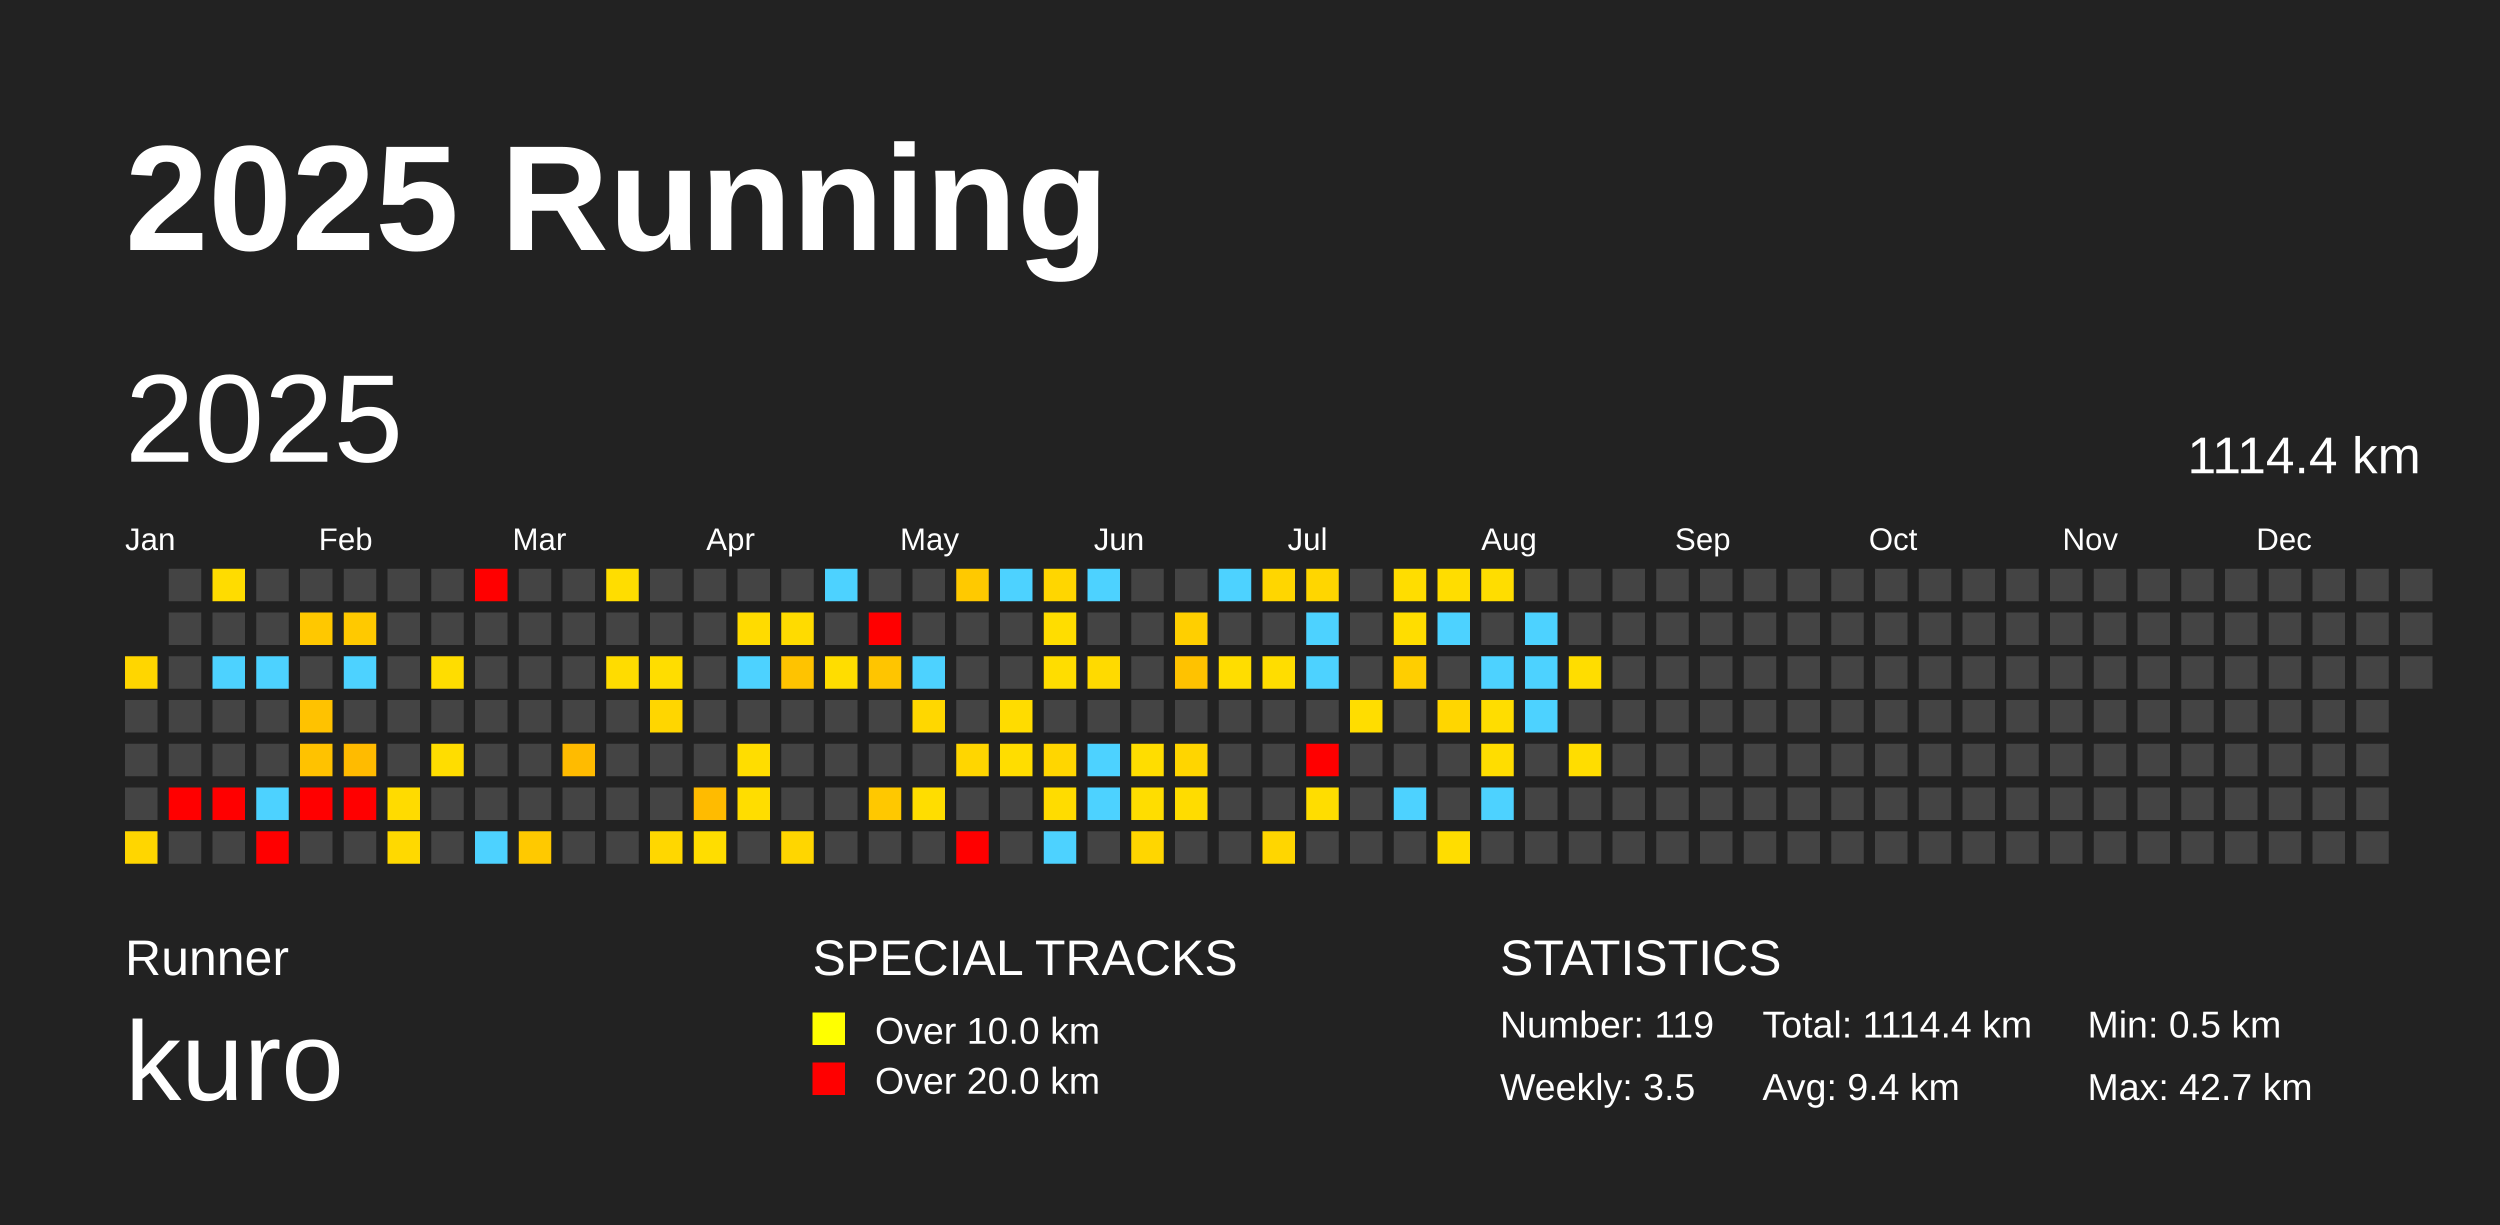
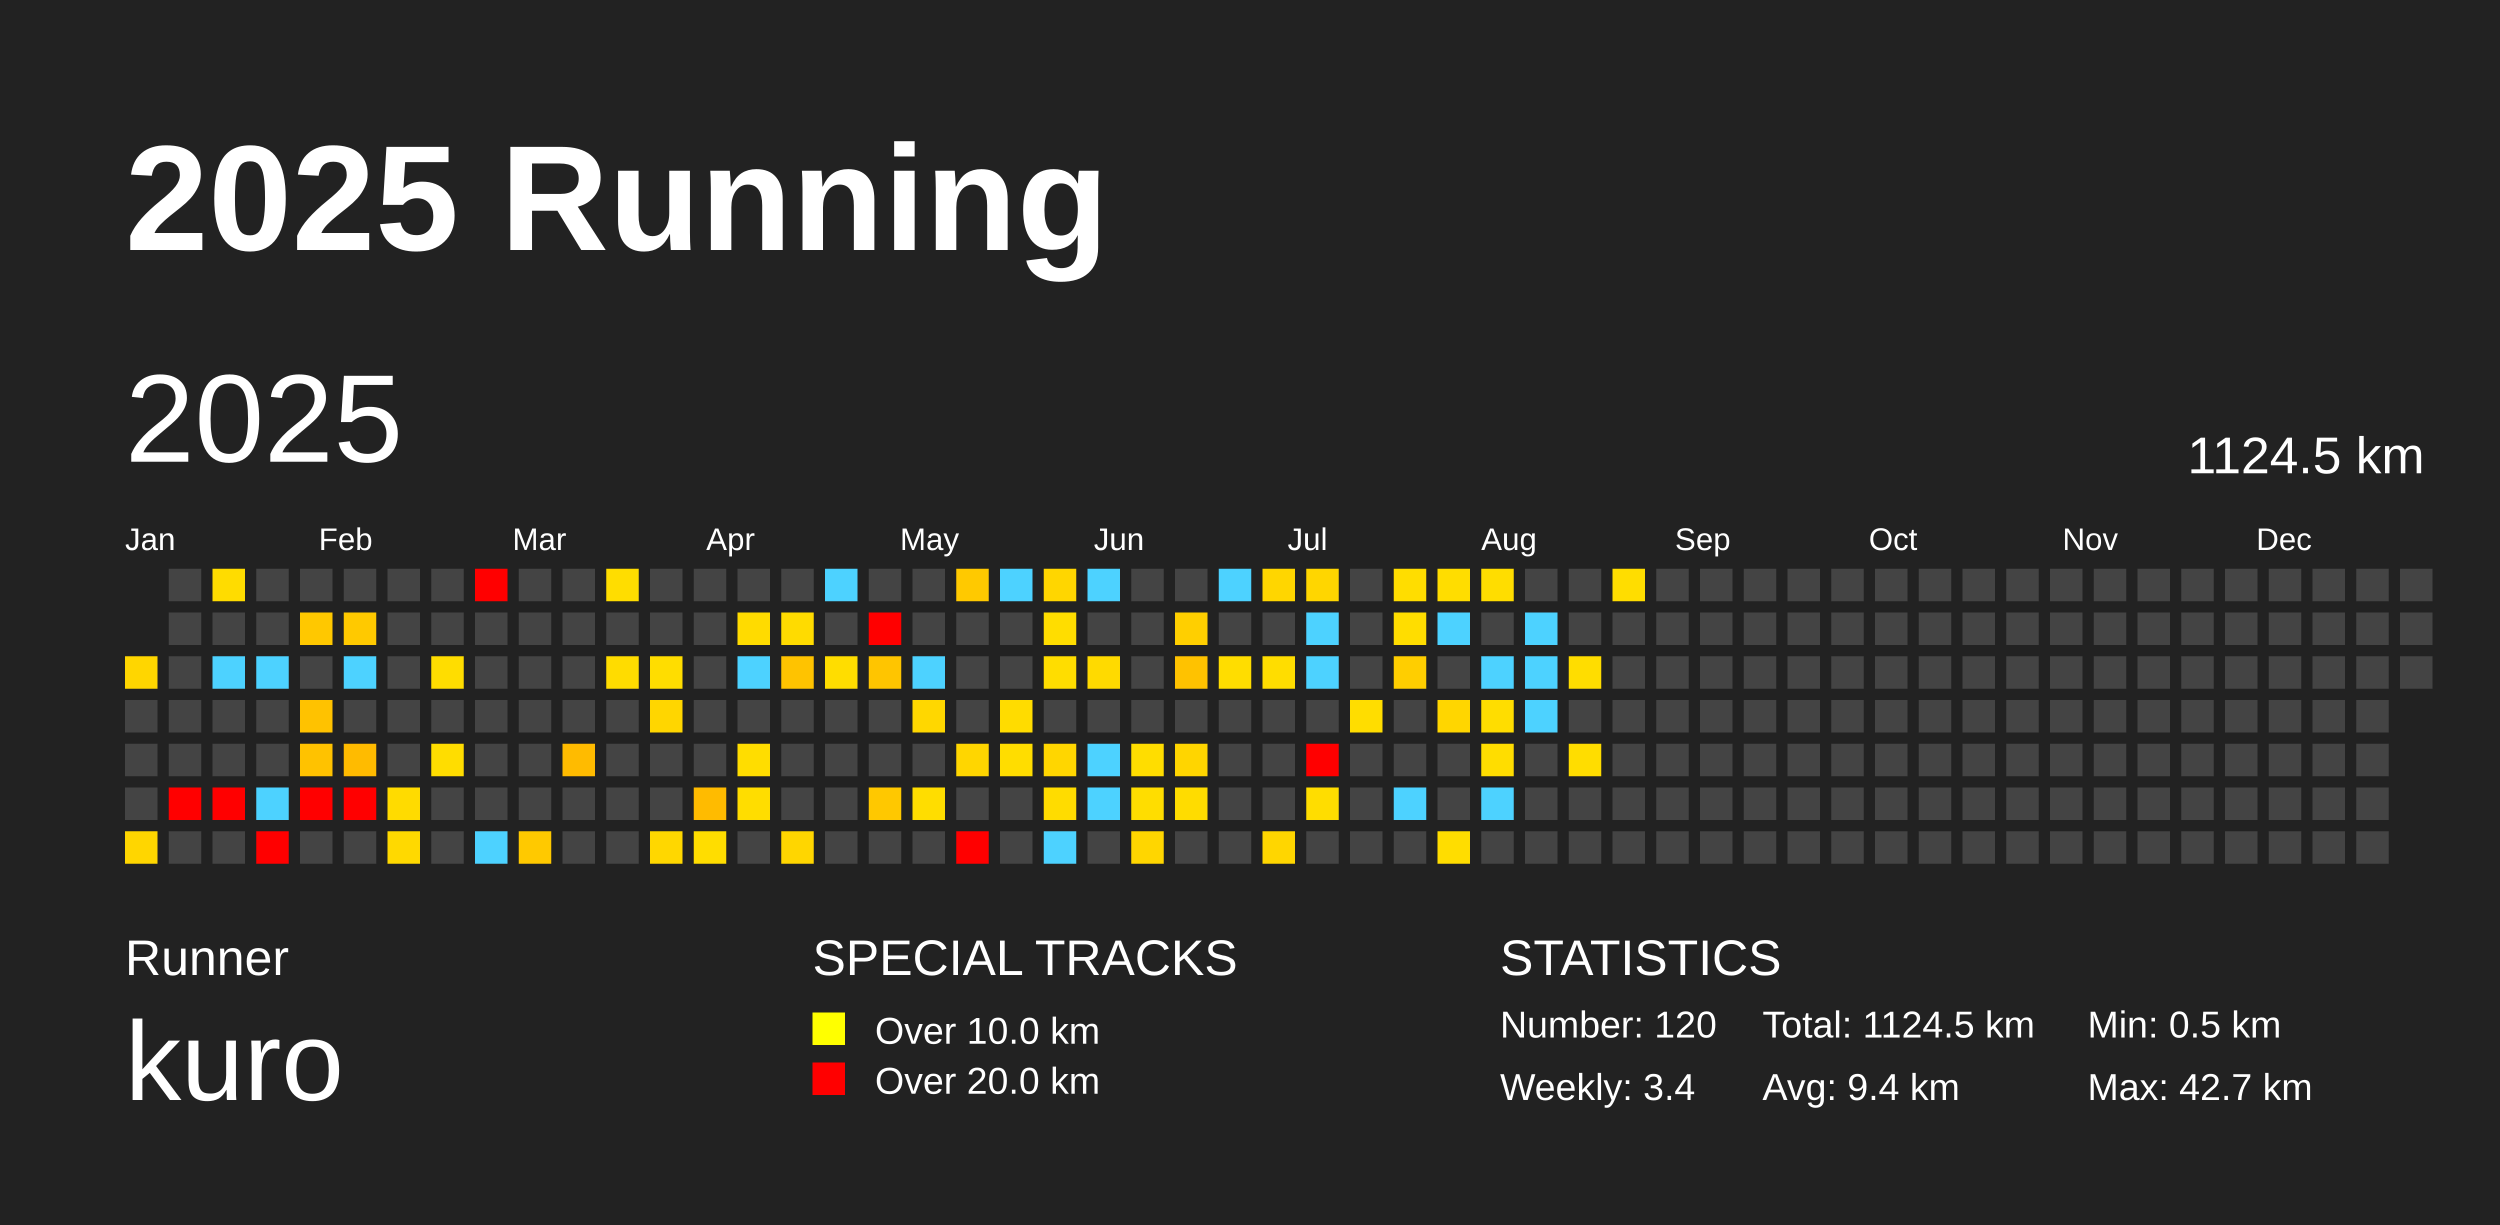
<svg xmlns="http://www.w3.org/2000/svg" baseProfile="full" height="98mm" version="1.1" viewBox="0,0,200,98" width="200mm">
  <defs />
  <rect fill="#222222" height="98" width="200" x="0" y="0" />
  <text fill="#FFFFFF" style="font-size:12px; font-family:Arial; font-weight:bold;" x="10" y="20">2025 Running</text>
  <text fill="#FFFFFF" style="font-size:4px; font-family:Arial" x="10" y="78">Runner</text>
  <text fill="#FFFFFF" style="font-size:9px; font-family:Arial" x="10" y="88">kuro</text>
  <text fill="#FFFFFF" style="font-size:4px; font-family:Arial" x="65" y="78">SPECIAL TRACKS</text>
  <rect fill="yellow" height="2.6" width="2.6" x="65" y="81" />
  <text fill="#FFFFFF" style="font-size:3px; font-family:Arial" x="70" y="83.5">Over 10.0 km</text>
  <rect fill="red" height="2.6" width="2.6" x="65" y="85" />
  <text fill="#FFFFFF" style="font-size:3px; font-family:Arial" x="70" y="87.5">Over 20.0 km</text>
  <text fill="#FFFFFF" style="font-size:4px; font-family:Arial" x="120" y="78">STATISTICS</text>
-   <text fill="#FFFFFF" style="font-size:3px; font-family:Arial" x="120" y="83">Number: 119</text>
-   <text fill="#FFFFFF" style="font-size:3px; font-family:Arial" x="120" y="88">Weekly: 3.5</text>
-   <text fill="#FFFFFF" style="font-size:3px; font-family:Arial" x="141" y="83">Total: 1114.4 km</text>
+   <text fill="#FFFFFF" style="font-size:3px; font-family:Arial" x="120" y="83">Number: 120</text>
+   <text fill="#FFFFFF" style="font-size:3px; font-family:Arial" x="120" y="88">Weekly: 3.4</text>
+   <text fill="#FFFFFF" style="font-size:3px; font-family:Arial" x="141" y="83">Total: 1124.5 km</text>
  <text fill="#FFFFFF" style="font-size:3px; font-family:Arial" x="141" y="88">Avg: 9.4 km</text>
  <text fill="#FFFFFF" style="font-size:3px; font-family:Arial" x="167" y="83">Min: 0.5 km</text>
  <text fill="#FFFFFF" style="font-size:3px; font-family:Arial" x="167" y="88">Max: 42.7 km</text>
  <text dominant-baseline="hanging" fill="#FFFFFF" style="font-size:10.0px; font-family:Arial;" x="10" y="30">2025</text>
-   <text dominant-baseline="hanging" fill="#FFFFFF" style="font-size:4.125px; font-family:Arial;" x="175" y="35">1114.4 km</text>
+   <text dominant-baseline="hanging" fill="#FFFFFF" style="font-size:4.125px; font-family:Arial;" x="175" y="35">1124.5 km</text>
  <text fill="#FFFFFF" style="font-size:2.5px; font-family:Arial" x="10.0" y="44">Jan</text>
  <text fill="#FFFFFF" style="font-size:2.5px; font-family:Arial" x="25.5" y="44">Feb</text>
  <text fill="#FFFFFF" style="font-size:2.5px; font-family:Arial" x="41.0" y="44">Mar</text>
  <text fill="#FFFFFF" style="font-size:2.5px; font-family:Arial" x="56.5" y="44">Apr</text>
  <text fill="#FFFFFF" style="font-size:2.5px; font-family:Arial" x="72.0" y="44">May</text>
  <text fill="#FFFFFF" style="font-size:2.5px; font-family:Arial" x="87.5" y="44">Jun</text>
  <text fill="#FFFFFF" style="font-size:2.5px; font-family:Arial" x="103.0" y="44">Jul</text>
  <text fill="#FFFFFF" style="font-size:2.5px; font-family:Arial" x="118.5" y="44">Aug</text>
  <text fill="#FFFFFF" style="font-size:2.5px; font-family:Arial" x="134.0" y="44">Sep</text>
  <text fill="#FFFFFF" style="font-size:2.5px; font-family:Arial" x="149.5" y="44">Oct</text>
  <text fill="#FFFFFF" style="font-size:2.5px; font-family:Arial" x="165.0" y="44">Nov</text>
  <text fill="#FFFFFF" style="font-size:2.5px; font-family:Arial" x="180.5" y="44">Dec</text>
  <rect fill="#ffd600" height="2.6" width="2.6" x="10.0" y="52.5" />
  <rect fill="#444444" height="2.6" width="2.6" x="10.0" y="56.0" />
  <rect fill="#444444" height="2.6" width="2.6" x="10.0" y="59.5" />
  <rect fill="#444444" height="2.6" width="2.6" x="10.0" y="63.0" />
  <rect fill="#ffd600" height="2.6" width="2.6" x="10.0" y="66.5" />
  <rect fill="#444444" height="2.6" width="2.6" x="13.5" y="45.5" />
  <rect fill="#444444" height="2.6" width="2.6" x="13.5" y="49.0" />
  <rect fill="#444444" height="2.6" width="2.6" x="13.5" y="52.5" />
  <rect fill="#444444" height="2.6" width="2.6" x="13.5" y="56.0" />
  <rect fill="#444444" height="2.6" width="2.6" x="13.5" y="59.5" />
  <rect fill="red" height="2.6" width="2.6" x="13.5" y="63.0" />
  <rect fill="#444444" height="2.6" width="2.6" x="13.5" y="66.5" />
  <rect fill="#ffdc00" height="2.6" width="2.6" x="17.0" y="45.5" />
  <rect fill="#444444" height="2.6" width="2.6" x="17.0" y="49.0" />
  <rect fill="#4dd2ff" height="2.6" width="2.6" x="17.0" y="52.5" />
  <rect fill="#444444" height="2.6" width="2.6" x="17.0" y="56.0" />
  <rect fill="#444444" height="2.6" width="2.6" x="17.0" y="59.5" />
  <rect fill="red" height="2.6" width="2.6" x="17.0" y="63.0" />
  <rect fill="#444444" height="2.6" width="2.6" x="17.0" y="66.5" />
  <rect fill="#444444" height="2.6" width="2.6" x="20.5" y="45.5" />
  <rect fill="#444444" height="2.6" width="2.6" x="20.5" y="49.0" />
  <rect fill="#4dd2ff" height="2.6" width="2.6" x="20.5" y="52.5" />
  <rect fill="#444444" height="2.6" width="2.6" x="20.5" y="56.0" />
  <rect fill="#444444" height="2.6" width="2.6" x="20.5" y="59.5" />
  <rect fill="#4dd2ff" height="2.6" width="2.6" x="20.5" y="63.0" />
  <rect fill="red" height="2.6" width="2.6" x="20.5" y="66.5" />
  <rect fill="#444444" height="2.6" width="2.6" x="24.0" y="45.5" />
  <rect fill="#ffc800" height="2.6" width="2.6" x="24.0" y="49.0" />
  <rect fill="#444444" height="2.6" width="2.6" x="24.0" y="52.5" />
  <rect fill="#ffc200" height="2.6" width="2.6" x="24.0" y="56.0" />
  <rect fill="#ffc200" height="2.6" width="2.6" x="24.0" y="59.5" />
  <rect fill="red" height="2.6" width="2.6" x="24.0" y="63.0" />
  <rect fill="#444444" height="2.6" width="2.6" x="24.0" y="66.5" />
  <rect fill="#444444" height="2.6" width="2.6" x="27.5" y="45.5" />
  <rect fill="#ffc900" height="2.6" width="2.6" x="27.5" y="49.0" />
  <rect fill="#4dd2ff" height="2.6" width="2.6" x="27.5" y="52.5" />
  <rect fill="#444444" height="2.6" width="2.6" x="27.5" y="56.0" />
  <rect fill="#ffbb00" height="2.6" width="2.6" x="27.5" y="59.5" />
  <rect fill="red" height="2.6" width="2.6" x="27.5" y="63.0" />
  <rect fill="#444444" height="2.6" width="2.6" x="27.5" y="66.5" />
  <rect fill="#444444" height="2.6" width="2.6" x="31.0" y="45.5" />
  <rect fill="#444444" height="2.6" width="2.6" x="31.0" y="49.0" />
  <rect fill="#444444" height="2.6" width="2.6" x="31.0" y="52.5" />
  <rect fill="#444444" height="2.6" width="2.6" x="31.0" y="56.0" />
  <rect fill="#444444" height="2.6" width="2.6" x="31.0" y="59.5" />
  <rect fill="#ffdb00" height="2.6" width="2.6" x="31.0" y="63.0" />
  <rect fill="#ffd900" height="2.6" width="2.6" x="31.0" y="66.5" />
  <rect fill="#444444" height="2.6" width="2.6" x="34.5" y="45.5" />
  <rect fill="#444444" height="2.6" width="2.6" x="34.5" y="49.0" />
  <rect fill="#ffdd00" height="2.6" width="2.6" x="34.5" y="52.5" />
  <rect fill="#444444" height="2.6" width="2.6" x="34.5" y="56.0" />
  <rect fill="#ffdd00" height="2.6" width="2.6" x="34.5" y="59.5" />
  <rect fill="#444444" height="2.6" width="2.6" x="34.5" y="63.0" />
  <rect fill="#444444" height="2.6" width="2.6" x="34.5" y="66.5" />
  <rect fill="red" height="2.6" width="2.6" x="38.0" y="45.5" />
  <rect fill="#444444" height="2.6" width="2.6" x="38.0" y="49.0" />
  <rect fill="#444444" height="2.6" width="2.6" x="38.0" y="52.5" />
  <rect fill="#444444" height="2.6" width="2.6" x="38.0" y="56.0" />
  <rect fill="#444444" height="2.6" width="2.6" x="38.0" y="59.5" />
  <rect fill="#444444" height="2.6" width="2.6" x="38.0" y="63.0" />
  <rect fill="#4dd2ff" height="2.6" width="2.6" x="38.0" y="66.5" />
  <rect fill="#444444" height="2.6" width="2.6" x="41.5" y="45.5" />
  <rect fill="#444444" height="2.6" width="2.6" x="41.5" y="49.0" />
  <rect fill="#444444" height="2.6" width="2.6" x="41.5" y="52.5" />
  <rect fill="#444444" height="2.6" width="2.6" x="41.5" y="56.0" />
  <rect fill="#444444" height="2.6" width="2.6" x="41.5" y="59.5" />
  <rect fill="#444444" height="2.6" width="2.6" x="41.5" y="63.0" />
  <rect fill="#ffc900" height="2.6" width="2.6" x="41.5" y="66.5" />
  <rect fill="#444444" height="2.6" width="2.6" x="45.0" y="45.5" />
  <rect fill="#444444" height="2.6" width="2.6" x="45.0" y="49.0" />
  <rect fill="#444444" height="2.6" width="2.6" x="45.0" y="52.5" />
  <rect fill="#444444" height="2.6" width="2.6" x="45.0" y="56.0" />
  <rect fill="#ffbb00" height="2.6" width="2.6" x="45.0" y="59.5" />
  <rect fill="#444444" height="2.6" width="2.6" x="45.0" y="63.0" />
  <rect fill="#444444" height="2.6" width="2.6" x="45.0" y="66.5" />
  <rect fill="#ffdd00" height="2.6" width="2.6" x="48.5" y="45.5" />
  <rect fill="#444444" height="2.6" width="2.6" x="48.5" y="49.0" />
  <rect fill="#ffdc00" height="2.6" width="2.6" x="48.5" y="52.5" />
  <rect fill="#444444" height="2.6" width="2.6" x="48.5" y="56.0" />
  <rect fill="#444444" height="2.6" width="2.6" x="48.5" y="59.5" />
  <rect fill="#444444" height="2.6" width="2.6" x="48.5" y="63.0" />
  <rect fill="#444444" height="2.6" width="2.6" x="48.5" y="66.5" />
  <rect fill="#444444" height="2.6" width="2.6" x="52.0" y="45.5" />
  <rect fill="#444444" height="2.6" width="2.6" x="52.0" y="49.0" />
  <rect fill="#ffdd00" height="2.6" width="2.6" x="52.0" y="52.5" />
  <rect fill="#ffd600" height="2.6" width="2.6" x="52.0" y="56.0" />
  <rect fill="#444444" height="2.6" width="2.6" x="52.0" y="59.5" />
  <rect fill="#444444" height="2.6" width="2.6" x="52.0" y="63.0" />
  <rect fill="#ffd700" height="2.6" width="2.6" x="52.0" y="66.5" />
  <rect fill="#444444" height="2.6" width="2.6" x="55.5" y="45.5" />
  <rect fill="#444444" height="2.6" width="2.6" x="55.5" y="49.0" />
  <rect fill="#444444" height="2.6" width="2.6" x="55.5" y="52.5" />
  <rect fill="#444444" height="2.6" width="2.6" x="55.5" y="56.0" />
  <rect fill="#444444" height="2.6" width="2.6" x="55.5" y="59.5" />
  <rect fill="#ffbb00" height="2.6" width="2.6" x="55.5" y="63.0" />
  <rect fill="#ffdd00" height="2.6" width="2.6" x="55.5" y="66.5" />
  <rect fill="#444444" height="2.6" width="2.6" x="59.0" y="45.5" />
  <rect fill="#ffdb00" height="2.6" width="2.6" x="59.0" y="49.0" />
  <rect fill="#4dd2ff" height="2.6" width="2.6" x="59.0" y="52.5" />
  <rect fill="#444444" height="2.6" width="2.6" x="59.0" y="56.0" />
  <rect fill="#ffdd00" height="2.6" width="2.6" x="59.0" y="59.5" />
  <rect fill="#ffdd00" height="2.6" width="2.6" x="59.0" y="63.0" />
  <rect fill="#444444" height="2.6" width="2.6" x="59.0" y="66.5" />
  <rect fill="#444444" height="2.6" width="2.6" x="62.5" y="45.5" />
  <rect fill="#ffdb00" height="2.6" width="2.6" x="62.5" y="49.0" />
  <rect fill="#ffc300" height="2.6" width="2.6" x="62.5" y="52.5" />
  <rect fill="#444444" height="2.6" width="2.6" x="62.5" y="56.0" />
  <rect fill="#444444" height="2.6" width="2.6" x="62.5" y="59.5" />
  <rect fill="#444444" height="2.6" width="2.6" x="62.5" y="63.0" />
  <rect fill="#ffd600" height="2.6" width="2.6" x="62.5" y="66.5" />
  <rect fill="#4dd2ff" height="2.6" width="2.6" x="66.0" y="45.5" />
  <rect fill="#444444" height="2.6" width="2.6" x="66.0" y="49.0" />
  <rect fill="#ffdd00" height="2.6" width="2.6" x="66.0" y="52.5" />
  <rect fill="#444444" height="2.6" width="2.6" x="66.0" y="56.0" />
  <rect fill="#444444" height="2.6" width="2.6" x="66.0" y="59.5" />
  <rect fill="#444444" height="2.6" width="2.6" x="66.0" y="63.0" />
  <rect fill="#444444" height="2.6" width="2.6" x="66.0" y="66.5" />
  <rect fill="#444444" height="2.6" width="2.6" x="69.5" y="45.5" />
  <rect fill="red" height="2.6" width="2.6" x="69.5" y="49.0" />
  <rect fill="#ffc500" height="2.6" width="2.6" x="69.5" y="52.5" />
  <rect fill="#444444" height="2.6" width="2.6" x="69.5" y="56.0" />
  <rect fill="#444444" height="2.6" width="2.6" x="69.5" y="59.5" />
  <rect fill="#ffc800" height="2.6" width="2.6" x="69.5" y="63.0" />
  <rect fill="#444444" height="2.6" width="2.6" x="69.5" y="66.5" />
  <rect fill="#444444" height="2.6" width="2.6" x="73.0" y="45.5" />
  <rect fill="#444444" height="2.6" width="2.6" x="73.0" y="49.0" />
  <rect fill="#4dd2ff" height="2.6" width="2.6" x="73.0" y="52.5" />
  <rect fill="#ffd700" height="2.6" width="2.6" x="73.0" y="56.0" />
  <rect fill="#444444" height="2.6" width="2.6" x="73.0" y="59.5" />
  <rect fill="#ffdd00" height="2.6" width="2.6" x="73.0" y="63.0" />
  <rect fill="#444444" height="2.6" width="2.6" x="73.0" y="66.5" />
  <rect fill="#ffc900" height="2.6" width="2.6" x="76.5" y="45.5" />
  <rect fill="#444444" height="2.6" width="2.6" x="76.5" y="49.0" />
  <rect fill="#444444" height="2.6" width="2.6" x="76.5" y="52.5" />
  <rect fill="#444444" height="2.6" width="2.6" x="76.5" y="56.0" />
  <rect fill="#ffd600" height="2.6" width="2.6" x="76.5" y="59.5" />
  <rect fill="#444444" height="2.6" width="2.6" x="76.5" y="63.0" />
  <rect fill="red" height="2.6" width="2.6" x="76.5" y="66.5" />
  <rect fill="#4dd2ff" height="2.6" width="2.6" x="80.0" y="45.5" />
  <rect fill="#444444" height="2.6" width="2.6" x="80.0" y="49.0" />
  <rect fill="#444444" height="2.6" width="2.6" x="80.0" y="52.5" />
  <rect fill="#ffdc00" height="2.6" width="2.6" x="80.0" y="56.0" />
  <rect fill="#ffdd00" height="2.6" width="2.6" x="80.0" y="59.5" />
  <rect fill="#444444" height="2.6" width="2.6" x="80.0" y="63.0" />
  <rect fill="#444444" height="2.6" width="2.6" x="80.0" y="66.5" />
  <rect fill="#ffd600" height="2.6" width="2.6" x="83.5" y="45.5" />
  <rect fill="#ffdd00" height="2.6" width="2.6" x="83.5" y="49.0" />
  <rect fill="#ffdd00" height="2.6" width="2.6" x="83.5" y="52.5" />
  <rect fill="#444444" height="2.6" width="2.6" x="83.5" y="56.0" />
  <rect fill="#ffd600" height="2.6" width="2.6" x="83.5" y="59.5" />
  <rect fill="#ffdc00" height="2.6" width="2.6" x="83.5" y="63.0" />
  <rect fill="#4dd2ff" height="2.6" width="2.6" x="83.5" y="66.5" />
  <rect fill="#4dd2ff" height="2.6" width="2.6" x="87.0" y="45.5" />
  <rect fill="#444444" height="2.6" width="2.6" x="87.0" y="49.0" />
  <rect fill="#ffda00" height="2.6" width="2.6" x="87.0" y="52.5" />
  <rect fill="#444444" height="2.6" width="2.6" x="87.0" y="56.0" />
  <rect fill="#4dd2ff" height="2.6" width="2.6" x="87.0" y="59.5" />
  <rect fill="#4dd2ff" height="2.6" width="2.6" x="87.0" y="63.0" />
  <rect fill="#444444" height="2.6" width="2.6" x="87.0" y="66.5" />
  <rect fill="#444444" height="2.6" width="2.6" x="90.5" y="45.5" />
  <rect fill="#444444" height="2.6" width="2.6" x="90.5" y="49.0" />
  <rect fill="#444444" height="2.6" width="2.6" x="90.5" y="52.5" />
  <rect fill="#444444" height="2.6" width="2.6" x="90.5" y="56.0" />
  <rect fill="#ffdd00" height="2.6" width="2.6" x="90.5" y="59.5" />
  <rect fill="#ffdd00" height="2.6" width="2.6" x="90.5" y="63.0" />
  <rect fill="#ffd600" height="2.6" width="2.6" x="90.5" y="66.5" />
  <rect fill="#444444" height="2.6" width="2.6" x="94.0" y="45.5" />
  <rect fill="#ffcf00" height="2.6" width="2.6" x="94.0" y="49.0" />
  <rect fill="#ffc200" height="2.6" width="2.6" x="94.0" y="52.5" />
  <rect fill="#444444" height="2.6" width="2.6" x="94.0" y="56.0" />
  <rect fill="#ffd500" height="2.6" width="2.6" x="94.0" y="59.5" />
  <rect fill="#ffdc00" height="2.6" width="2.6" x="94.0" y="63.0" />
  <rect fill="#444444" height="2.6" width="2.6" x="94.0" y="66.5" />
  <rect fill="#4dd2ff" height="2.6" width="2.6" x="97.5" y="45.5" />
  <rect fill="#444444" height="2.6" width="2.6" x="97.5" y="49.0" />
  <rect fill="#ffdd00" height="2.6" width="2.6" x="97.5" y="52.5" />
  <rect fill="#444444" height="2.6" width="2.6" x="97.5" y="56.0" />
  <rect fill="#444444" height="2.6" width="2.6" x="97.5" y="59.5" />
  <rect fill="#444444" height="2.6" width="2.6" x="97.5" y="63.0" />
  <rect fill="#444444" height="2.6" width="2.6" x="97.5" y="66.5" />
  <rect fill="#ffd600" height="2.6" width="2.6" x="101.0" y="45.5" />
  <rect fill="#444444" height="2.6" width="2.6" x="101.0" y="49.0" />
  <rect fill="#ffdd00" height="2.6" width="2.6" x="101.0" y="52.5" />
  <rect fill="#444444" height="2.6" width="2.6" x="101.0" y="56.0" />
  <rect fill="#444444" height="2.6" width="2.6" x="101.0" y="59.5" />
  <rect fill="#444444" height="2.6" width="2.6" x="101.0" y="63.0" />
  <rect fill="#ffd600" height="2.6" width="2.6" x="101.0" y="66.5" />
  <rect fill="#ffd600" height="2.6" width="2.6" x="104.5" y="45.5" />
  <rect fill="#4dd2ff" height="2.6" width="2.6" x="104.5" y="49.0" />
  <rect fill="#4dd2ff" height="2.6" width="2.6" x="104.5" y="52.5" />
  <rect fill="#444444" height="2.6" width="2.6" x="104.5" y="56.0" />
  <rect fill="red" height="2.6" width="2.6" x="104.5" y="59.5" />
  <rect fill="#ffdd00" height="2.6" width="2.6" x="104.5" y="63.0" />
  <rect fill="#444444" height="2.6" width="2.6" x="104.5" y="66.5" />
  <rect fill="#444444" height="2.6" width="2.6" x="108.0" y="45.5" />
  <rect fill="#444444" height="2.6" width="2.6" x="108.0" y="49.0" />
  <rect fill="#444444" height="2.6" width="2.6" x="108.0" y="52.5" />
  <rect fill="#ffdd00" height="2.6" width="2.6" x="108.0" y="56.0" />
  <rect fill="#444444" height="2.6" width="2.6" x="108.0" y="59.5" />
  <rect fill="#444444" height="2.6" width="2.6" x="108.0" y="63.0" />
  <rect fill="#444444" height="2.6" width="2.6" x="108.0" y="66.5" />
  <rect fill="#ffdd00" height="2.6" width="2.6" x="111.5" y="45.5" />
  <rect fill="#ffdd00" height="2.6" width="2.6" x="111.5" y="49.0" />
  <rect fill="#ffce00" height="2.6" width="2.6" x="111.5" y="52.5" />
  <rect fill="#444444" height="2.6" width="2.6" x="111.5" y="56.0" />
  <rect fill="#444444" height="2.6" width="2.6" x="111.5" y="59.5" />
  <rect fill="#4dd2ff" height="2.6" width="2.6" x="111.5" y="63.0" />
  <rect fill="#444444" height="2.6" width="2.6" x="111.5" y="66.5" />
  <rect fill="#ffdd00" height="2.6" width="2.6" x="115.0" y="45.5" />
  <rect fill="#4dd2ff" height="2.6" width="2.6" x="115.0" y="49.0" />
  <rect fill="#444444" height="2.6" width="2.6" x="115.0" y="52.5" />
  <rect fill="#ffd600" height="2.6" width="2.6" x="115.0" y="56.0" />
  <rect fill="#444444" height="2.6" width="2.6" x="115.0" y="59.5" />
  <rect fill="#444444" height="2.6" width="2.6" x="115.0" y="63.0" />
  <rect fill="#ffdd00" height="2.6" width="2.6" x="115.0" y="66.5" />
  <rect fill="#ffdd00" height="2.6" width="2.6" x="118.5" y="45.5" />
  <rect fill="#444444" height="2.6" width="2.6" x="118.5" y="49.0" />
  <rect fill="#4dd2ff" height="2.6" width="2.6" x="118.5" y="52.5" />
  <rect fill="#ffdd00" height="2.6" width="2.6" x="118.5" y="56.0" />
  <rect fill="#ffdd00" height="2.6" width="2.6" x="118.5" y="59.5" />
  <rect fill="#4dd2ff" height="2.6" width="2.6" x="118.5" y="63.0" />
  <rect fill="#444444" height="2.6" width="2.6" x="118.5" y="66.5" />
  <rect fill="#444444" height="2.6" width="2.6" x="122.0" y="45.5" />
  <rect fill="#4dd2ff" height="2.6" width="2.6" x="122.0" y="49.0" />
  <rect fill="#4dd2ff" height="2.6" width="2.6" x="122.0" y="52.5" />
  <rect fill="#4dd2ff" height="2.6" width="2.6" x="122.0" y="56.0" />
  <rect fill="#444444" height="2.6" width="2.6" x="122.0" y="59.5" />
  <rect fill="#444444" height="2.6" width="2.6" x="122.0" y="63.0" />
  <rect fill="#444444" height="2.6" width="2.6" x="122.0" y="66.5" />
  <rect fill="#444444" height="2.6" width="2.6" x="125.5" y="45.5" />
  <rect fill="#444444" height="2.6" width="2.6" x="125.5" y="49.0" />
  <rect fill="#ffdd00" height="2.6" width="2.6" x="125.5" y="52.5" />
  <rect fill="#444444" height="2.6" width="2.6" x="125.5" y="56.0" />
  <rect fill="#ffdd00" height="2.6" width="2.6" x="125.5" y="59.5" />
  <rect fill="#444444" height="2.6" width="2.6" x="125.5" y="63.0" />
  <rect fill="#444444" height="2.6" width="2.6" x="125.5" y="66.5" />
-   <rect fill="#444444" height="2.6" width="2.6" x="129.0" y="45.5" />
+   <rect fill="#ffdd00" height="2.6" width="2.6" x="129.0" y="45.5" />
  <rect fill="#444444" height="2.6" width="2.6" x="129.0" y="49.0" />
  <rect fill="#444444" height="2.6" width="2.6" x="129.0" y="52.5" />
  <rect fill="#444444" height="2.6" width="2.6" x="129.0" y="56.0" />
  <rect fill="#444444" height="2.6" width="2.6" x="129.0" y="59.5" />
  <rect fill="#444444" height="2.6" width="2.6" x="129.0" y="63.0" />
  <rect fill="#444444" height="2.6" width="2.6" x="129.0" y="66.5" />
  <rect fill="#444444" height="2.6" width="2.6" x="132.5" y="45.5" />
  <rect fill="#444444" height="2.6" width="2.6" x="132.5" y="49.0" />
  <rect fill="#444444" height="2.6" width="2.6" x="132.5" y="52.5" />
  <rect fill="#444444" height="2.6" width="2.6" x="132.5" y="56.0" />
  <rect fill="#444444" height="2.6" width="2.6" x="132.5" y="59.5" />
  <rect fill="#444444" height="2.6" width="2.6" x="132.5" y="63.0" />
  <rect fill="#444444" height="2.6" width="2.6" x="132.5" y="66.5" />
  <rect fill="#444444" height="2.6" width="2.6" x="136.0" y="45.5" />
  <rect fill="#444444" height="2.6" width="2.6" x="136.0" y="49.0" />
  <rect fill="#444444" height="2.6" width="2.6" x="136.0" y="52.5" />
  <rect fill="#444444" height="2.6" width="2.6" x="136.0" y="56.0" />
  <rect fill="#444444" height="2.6" width="2.6" x="136.0" y="59.5" />
  <rect fill="#444444" height="2.6" width="2.6" x="136.0" y="63.0" />
  <rect fill="#444444" height="2.6" width="2.6" x="136.0" y="66.5" />
  <rect fill="#444444" height="2.6" width="2.6" x="139.5" y="45.5" />
  <rect fill="#444444" height="2.6" width="2.6" x="139.5" y="49.0" />
  <rect fill="#444444" height="2.6" width="2.6" x="139.5" y="52.5" />
  <rect fill="#444444" height="2.6" width="2.6" x="139.5" y="56.0" />
  <rect fill="#444444" height="2.6" width="2.6" x="139.5" y="59.5" />
  <rect fill="#444444" height="2.6" width="2.6" x="139.5" y="63.0" />
  <rect fill="#444444" height="2.6" width="2.6" x="139.5" y="66.5" />
  <rect fill="#444444" height="2.6" width="2.6" x="143.0" y="45.5" />
  <rect fill="#444444" height="2.6" width="2.6" x="143.0" y="49.0" />
  <rect fill="#444444" height="2.6" width="2.6" x="143.0" y="52.5" />
  <rect fill="#444444" height="2.6" width="2.6" x="143.0" y="56.0" />
  <rect fill="#444444" height="2.6" width="2.6" x="143.0" y="59.5" />
  <rect fill="#444444" height="2.6" width="2.6" x="143.0" y="63.0" />
  <rect fill="#444444" height="2.6" width="2.6" x="143.0" y="66.5" />
  <rect fill="#444444" height="2.6" width="2.6" x="146.5" y="45.5" />
  <rect fill="#444444" height="2.6" width="2.6" x="146.5" y="49.0" />
  <rect fill="#444444" height="2.6" width="2.6" x="146.5" y="52.5" />
  <rect fill="#444444" height="2.6" width="2.6" x="146.5" y="56.0" />
  <rect fill="#444444" height="2.6" width="2.6" x="146.5" y="59.5" />
  <rect fill="#444444" height="2.6" width="2.6" x="146.5" y="63.0" />
  <rect fill="#444444" height="2.6" width="2.6" x="146.5" y="66.5" />
  <rect fill="#444444" height="2.6" width="2.6" x="150.0" y="45.5" />
  <rect fill="#444444" height="2.6" width="2.6" x="150.0" y="49.0" />
  <rect fill="#444444" height="2.6" width="2.6" x="150.0" y="52.5" />
  <rect fill="#444444" height="2.6" width="2.6" x="150.0" y="56.0" />
  <rect fill="#444444" height="2.6" width="2.6" x="150.0" y="59.5" />
  <rect fill="#444444" height="2.6" width="2.6" x="150.0" y="63.0" />
  <rect fill="#444444" height="2.6" width="2.6" x="150.0" y="66.5" />
  <rect fill="#444444" height="2.6" width="2.6" x="153.5" y="45.5" />
  <rect fill="#444444" height="2.6" width="2.6" x="153.5" y="49.0" />
  <rect fill="#444444" height="2.6" width="2.6" x="153.5" y="52.5" />
  <rect fill="#444444" height="2.6" width="2.6" x="153.5" y="56.0" />
  <rect fill="#444444" height="2.6" width="2.6" x="153.5" y="59.5" />
  <rect fill="#444444" height="2.6" width="2.6" x="153.5" y="63.0" />
  <rect fill="#444444" height="2.6" width="2.6" x="153.5" y="66.5" />
  <rect fill="#444444" height="2.6" width="2.6" x="157.0" y="45.5" />
  <rect fill="#444444" height="2.6" width="2.6" x="157.0" y="49.0" />
  <rect fill="#444444" height="2.6" width="2.6" x="157.0" y="52.5" />
  <rect fill="#444444" height="2.6" width="2.6" x="157.0" y="56.0" />
  <rect fill="#444444" height="2.6" width="2.6" x="157.0" y="59.5" />
  <rect fill="#444444" height="2.6" width="2.6" x="157.0" y="63.0" />
  <rect fill="#444444" height="2.6" width="2.6" x="157.0" y="66.5" />
  <rect fill="#444444" height="2.6" width="2.6" x="160.5" y="45.5" />
  <rect fill="#444444" height="2.6" width="2.6" x="160.5" y="49.0" />
  <rect fill="#444444" height="2.6" width="2.6" x="160.5" y="52.5" />
  <rect fill="#444444" height="2.6" width="2.6" x="160.5" y="56.0" />
  <rect fill="#444444" height="2.6" width="2.6" x="160.5" y="59.5" />
  <rect fill="#444444" height="2.6" width="2.6" x="160.5" y="63.0" />
  <rect fill="#444444" height="2.6" width="2.6" x="160.5" y="66.5" />
  <rect fill="#444444" height="2.6" width="2.6" x="164.0" y="45.5" />
  <rect fill="#444444" height="2.6" width="2.6" x="164.0" y="49.0" />
  <rect fill="#444444" height="2.6" width="2.6" x="164.0" y="52.5" />
  <rect fill="#444444" height="2.6" width="2.6" x="164.0" y="56.0" />
  <rect fill="#444444" height="2.6" width="2.6" x="164.0" y="59.5" />
  <rect fill="#444444" height="2.6" width="2.6" x="164.0" y="63.0" />
  <rect fill="#444444" height="2.6" width="2.6" x="164.0" y="66.5" />
  <rect fill="#444444" height="2.6" width="2.6" x="167.5" y="45.5" />
  <rect fill="#444444" height="2.6" width="2.6" x="167.5" y="49.0" />
  <rect fill="#444444" height="2.6" width="2.6" x="167.5" y="52.5" />
  <rect fill="#444444" height="2.6" width="2.6" x="167.5" y="56.0" />
  <rect fill="#444444" height="2.6" width="2.6" x="167.5" y="59.5" />
  <rect fill="#444444" height="2.6" width="2.6" x="167.5" y="63.0" />
  <rect fill="#444444" height="2.6" width="2.6" x="167.5" y="66.5" />
  <rect fill="#444444" height="2.6" width="2.6" x="171.0" y="45.5" />
  <rect fill="#444444" height="2.6" width="2.6" x="171.0" y="49.0" />
  <rect fill="#444444" height="2.6" width="2.6" x="171.0" y="52.5" />
  <rect fill="#444444" height="2.6" width="2.6" x="171.0" y="56.0" />
  <rect fill="#444444" height="2.6" width="2.6" x="171.0" y="59.5" />
  <rect fill="#444444" height="2.6" width="2.6" x="171.0" y="63.0" />
  <rect fill="#444444" height="2.6" width="2.6" x="171.0" y="66.5" />
  <rect fill="#444444" height="2.6" width="2.6" x="174.5" y="45.5" />
  <rect fill="#444444" height="2.6" width="2.6" x="174.5" y="49.0" />
  <rect fill="#444444" height="2.6" width="2.6" x="174.5" y="52.5" />
  <rect fill="#444444" height="2.6" width="2.6" x="174.5" y="56.0" />
  <rect fill="#444444" height="2.6" width="2.6" x="174.5" y="59.5" />
  <rect fill="#444444" height="2.6" width="2.6" x="174.5" y="63.0" />
  <rect fill="#444444" height="2.6" width="2.6" x="174.5" y="66.5" />
  <rect fill="#444444" height="2.6" width="2.6" x="178.0" y="45.5" />
  <rect fill="#444444" height="2.6" width="2.6" x="178.0" y="49.0" />
  <rect fill="#444444" height="2.6" width="2.6" x="178.0" y="52.5" />
  <rect fill="#444444" height="2.6" width="2.6" x="178.0" y="56.0" />
  <rect fill="#444444" height="2.6" width="2.6" x="178.0" y="59.5" />
  <rect fill="#444444" height="2.6" width="2.6" x="178.0" y="63.0" />
  <rect fill="#444444" height="2.6" width="2.6" x="178.0" y="66.5" />
  <rect fill="#444444" height="2.6" width="2.6" x="181.5" y="45.5" />
  <rect fill="#444444" height="2.6" width="2.6" x="181.5" y="49.0" />
  <rect fill="#444444" height="2.6" width="2.6" x="181.5" y="52.5" />
  <rect fill="#444444" height="2.6" width="2.6" x="181.5" y="56.0" />
  <rect fill="#444444" height="2.6" width="2.6" x="181.5" y="59.5" />
  <rect fill="#444444" height="2.6" width="2.6" x="181.5" y="63.0" />
  <rect fill="#444444" height="2.6" width="2.6" x="181.5" y="66.5" />
  <rect fill="#444444" height="2.6" width="2.6" x="185.0" y="45.5" />
  <rect fill="#444444" height="2.6" width="2.6" x="185.0" y="49.0" />
  <rect fill="#444444" height="2.6" width="2.6" x="185.0" y="52.5" />
  <rect fill="#444444" height="2.6" width="2.6" x="185.0" y="56.0" />
  <rect fill="#444444" height="2.6" width="2.6" x="185.0" y="59.5" />
  <rect fill="#444444" height="2.6" width="2.6" x="185.0" y="63.0" />
  <rect fill="#444444" height="2.6" width="2.6" x="185.0" y="66.5" />
  <rect fill="#444444" height="2.6" width="2.6" x="188.5" y="45.5" />
  <rect fill="#444444" height="2.6" width="2.6" x="188.5" y="49.0" />
  <rect fill="#444444" height="2.6" width="2.6" x="188.5" y="52.5" />
  <rect fill="#444444" height="2.6" width="2.6" x="188.5" y="56.0" />
  <rect fill="#444444" height="2.6" width="2.6" x="188.5" y="59.5" />
  <rect fill="#444444" height="2.6" width="2.6" x="188.5" y="63.0" />
  <rect fill="#444444" height="2.6" width="2.6" x="188.5" y="66.5" />
  <rect fill="#444444" height="2.6" width="2.6" x="192.0" y="45.5" />
  <rect fill="#444444" height="2.6" width="2.6" x="192.0" y="49.0" />
  <rect fill="#444444" height="2.6" width="2.6" x="192.0" y="52.5" />
</svg>
